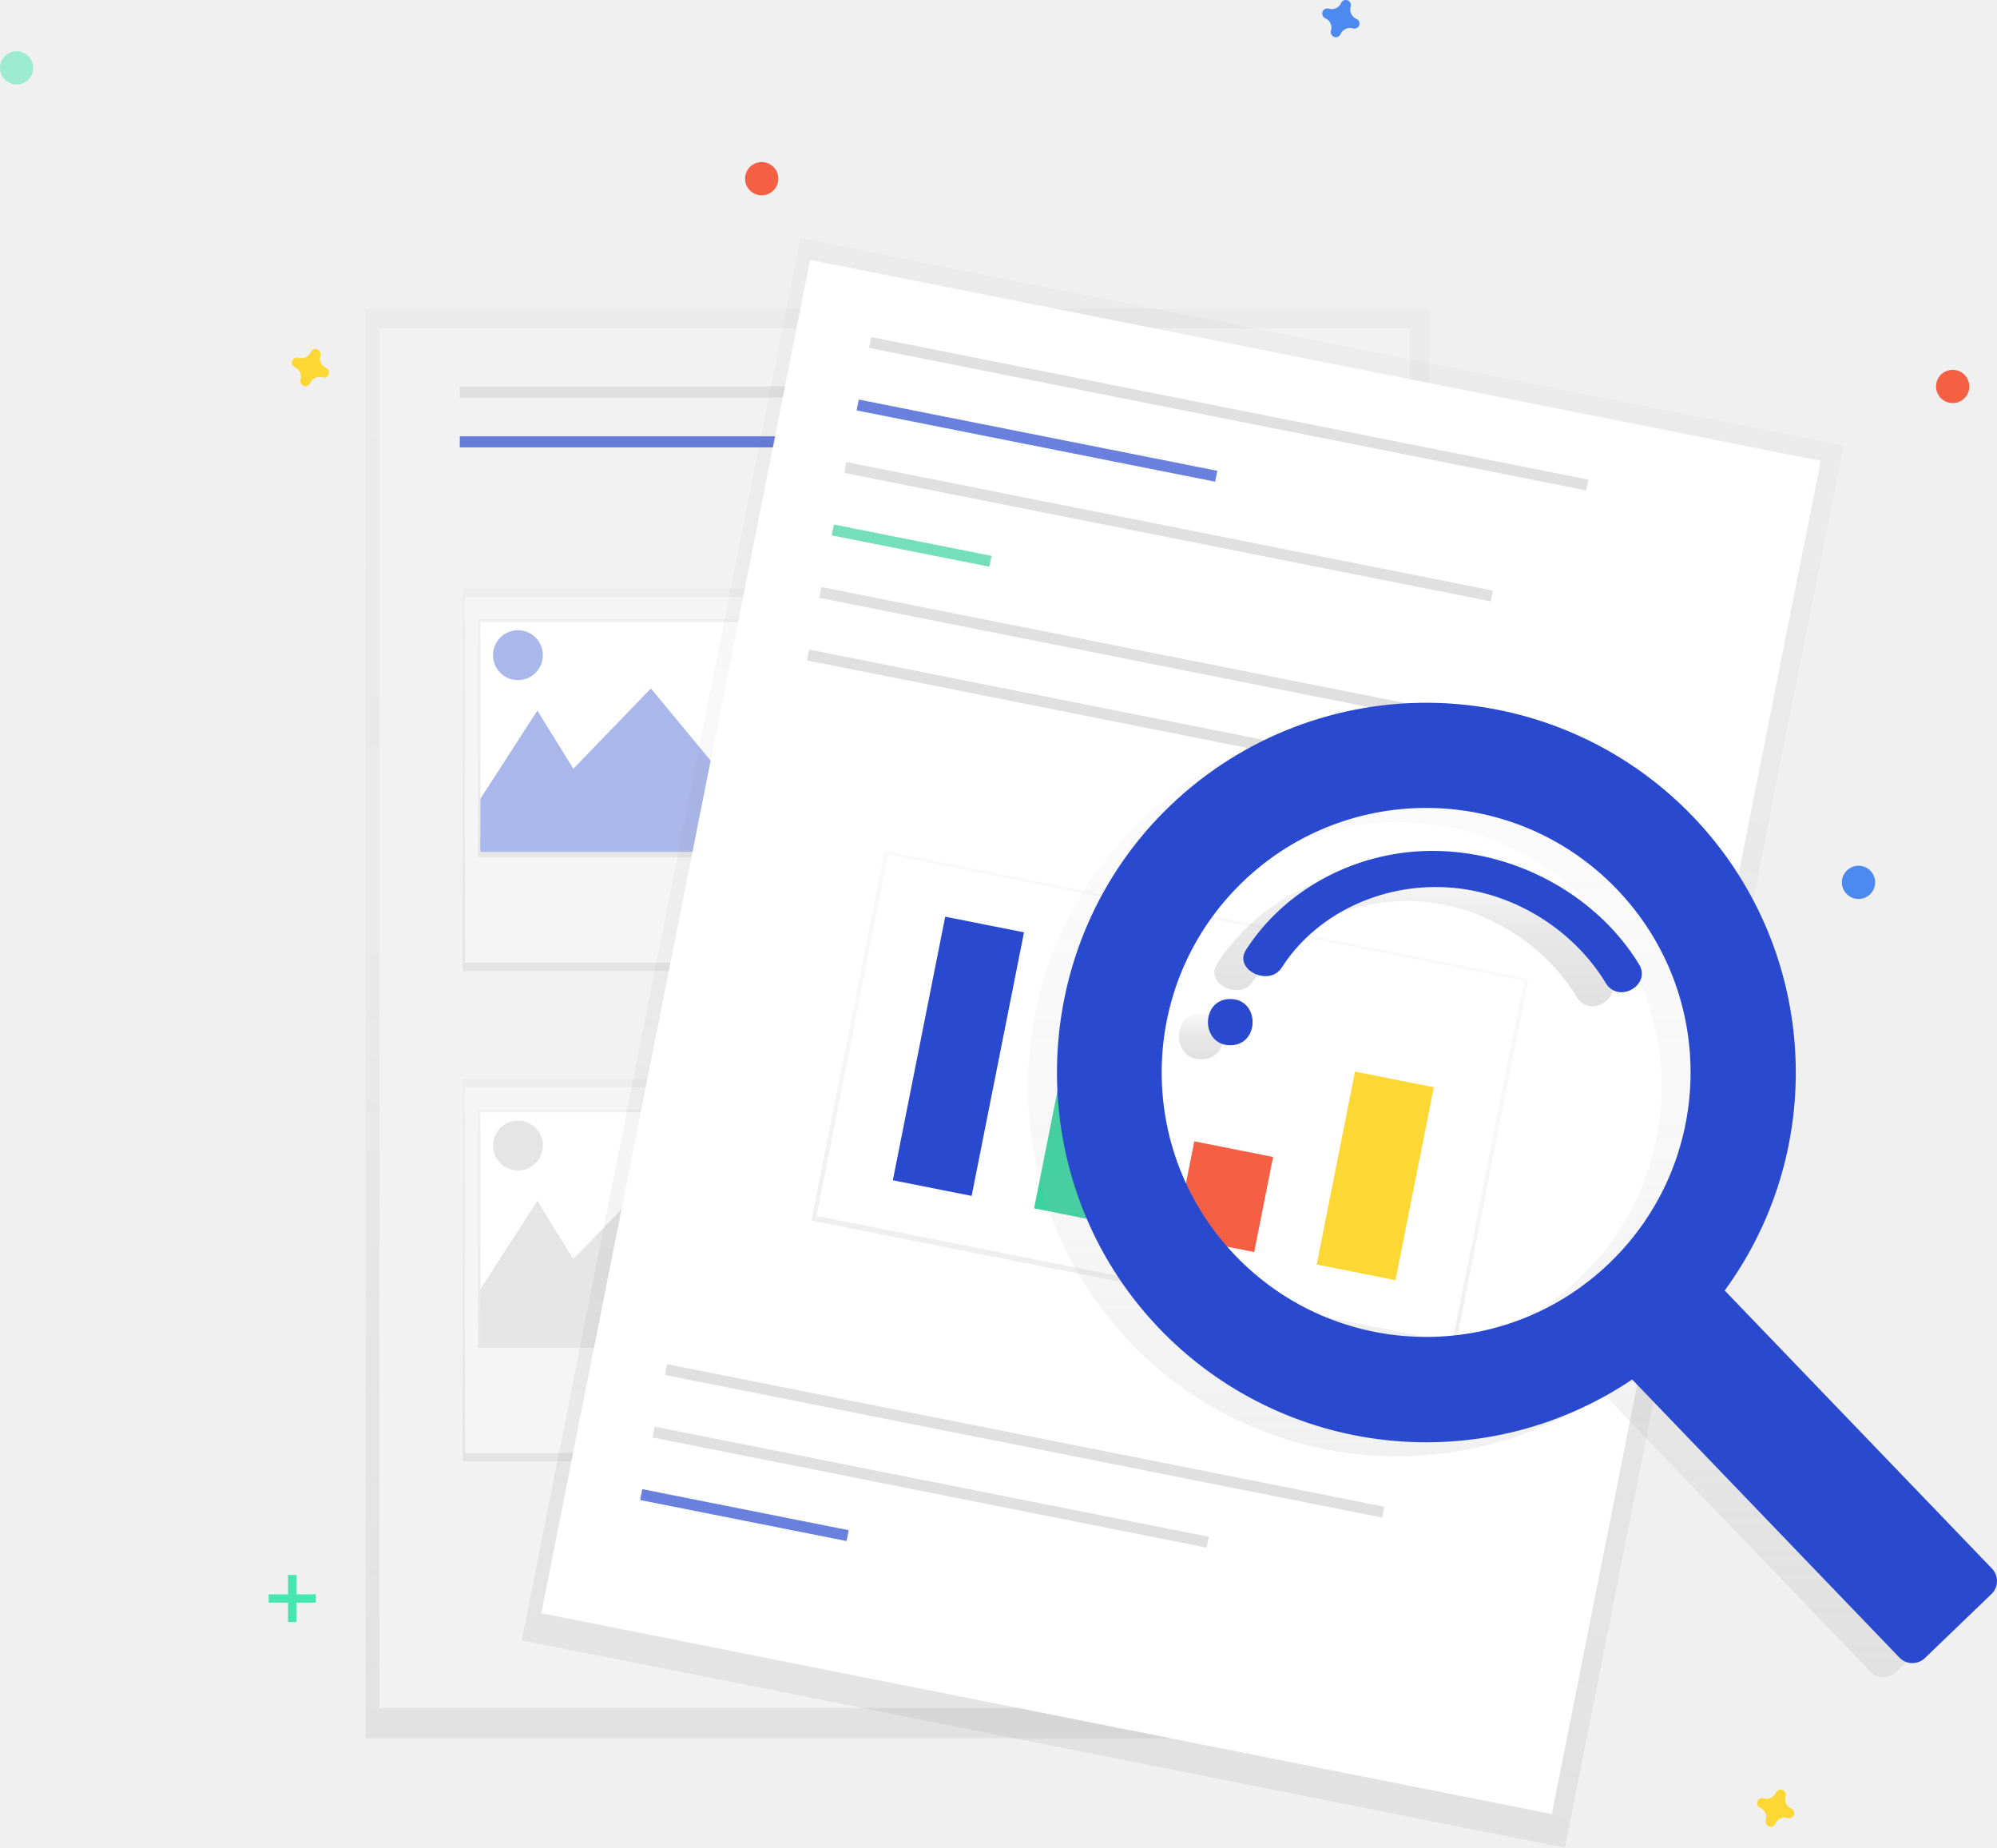
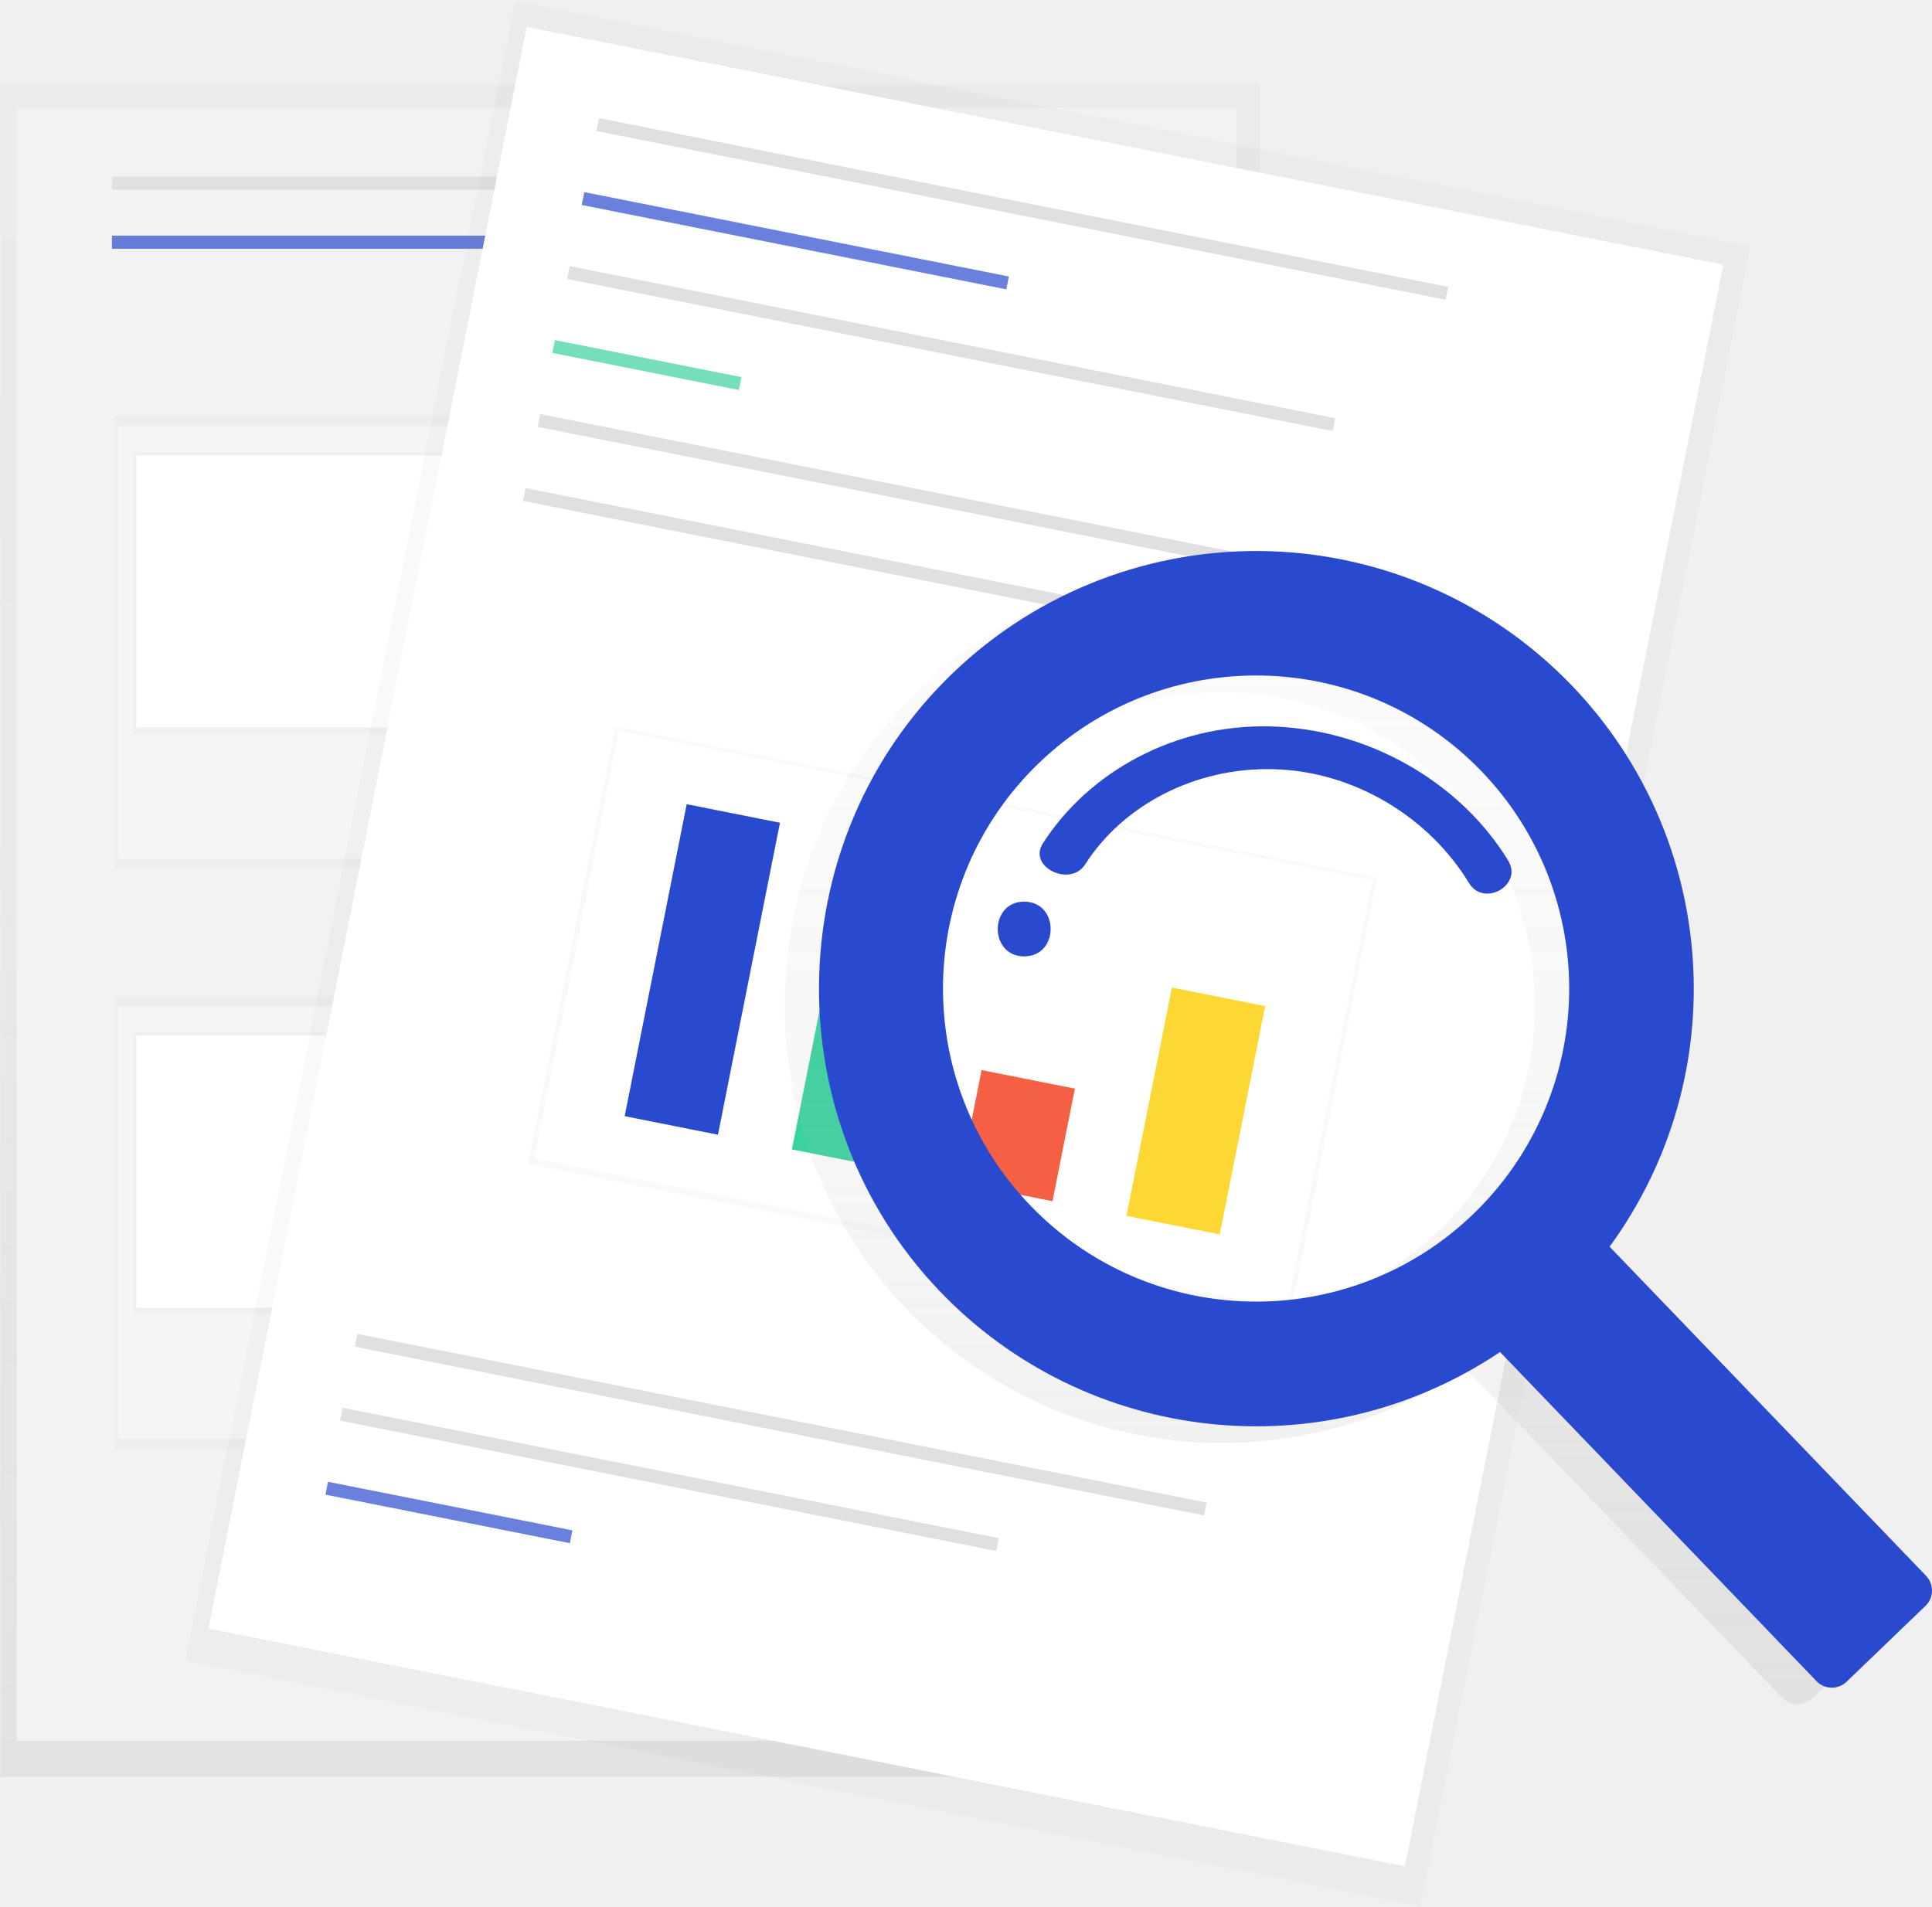
- <svg xmlns="http://www.w3.org/2000/svg" xmlns:xlink="http://www.w3.org/1999/xlink" id="9a5c15f4-7944-40bc-b8da-d63b7d478a28" data-name="Layer 1" width="842" height="778.92" viewBox="0 0 842 778.92">
+ <svg xmlns="http://www.w3.org/2000/svg" xmlns:xlink="http://www.w3.org/1999/xlink" width="688" height="679" viewBox="0 0 688 679" version="1.1">
  <defs>
-     <linearGradient id="a91ba363-77be-43f7-9cf6-91c4a3880d9c" x1="378.37" y1="732.81" x2="378.37" y2="130.21" gradientUnits="userSpaceOnUse">
-       <stop offset="0" stop-color="gray" stop-opacity="0.25" />
-       <stop offset="0.54" stop-color="gray" stop-opacity="0.12" />
-       <stop offset="1" stop-color="gray" stop-opacity="0.1" />
+     <linearGradient x1="50%" y1="100%" x2="50%" y2="0%" id="linearGradient-1">
+       <stop stop-color="gray" stop-opacity=".25" offset="0%" />
+       <stop stop-color="gray" stop-opacity=".12" offset="54%" />
+       <stop stop-color="gray" stop-opacity=".1" offset="100%" />
    </linearGradient>
-     <linearGradient id="d1e6aa0e-d79d-4f6f-afbb-c37e9ed80ff9" x1="274.44" y1="409.32" x2="274.44" y2="248.16" xlink:href="#a91ba363-77be-43f7-9cf6-91c4a3880d9c" />
-     <linearGradient id="a279b039-1afd-4281-8292-ccd5c8c9b734" x1="274.44" y1="361.44" x2="274.44" y2="261.01" xlink:href="#a91ba363-77be-43f7-9cf6-91c4a3880d9c" />
-     <clipPath id="42e7b1d1-2be2-47b0-aacb-a853df270819" transform="translate(-179 -60.54)">
-       <rect id="cf34cfb5-9399-4bae-9cea-d47bbef6cb3a" data-name="&lt;Rectangle&gt;" x="381.54" y="322.72" width="143.79" height="96.93" fill="#fff" />
-     </clipPath>
-     <linearGradient id="972637f2-71db-4198-9c75-a0854a7fe249" x1="274.44" y1="616.03" x2="274.44" y2="454.87" xlink:href="#a91ba363-77be-43f7-9cf6-91c4a3880d9c" />
-     <linearGradient id="6c85befd-f960-412c-83e0-663d4b13bf85" x1="274.44" y1="568.15" x2="274.44" y2="467.72" xlink:href="#a91ba363-77be-43f7-9cf6-91c4a3880d9c" />
-     <clipPath id="f66b8fac-771d-49bf-85c7-4ce29a79f723" transform="translate(-179 -60.54)">
-       <rect id="7439734d-5f7c-428f-88ce-e68b86a45c07" data-name="&lt;Rectangle&gt;" x="381.54" y="529.42" width="143.79" height="96.93" fill="#fff" />
-     </clipPath>
-     <linearGradient id="598f8edf-c762-4b18-b52d-250fc678075a" x1="688.76" y1="765.86" x2="688.76" y2="163.26" gradientTransform="translate(1142.22 -188.53) rotate(90)" xlink:href="#a91ba363-77be-43f7-9cf6-91c4a3880d9c" />
-     <linearGradient id="013b841e-9a42-49b8-8a36-6db9ed002b72" x1="688.18" y1="568.49" x2="688.18" y2="409.67" gradientTransform="translate(1161.39 -164.01) rotate(90)" xlink:href="#a91ba363-77be-43f7-9cf6-91c4a3880d9c" />
-     <linearGradient id="f8cab3c1-d868-48bc-b87d-cd2075ddc26a" x1="810.6" y1="767.54" x2="810.6" y2="362.71" gradientUnits="userSpaceOnUse">
-       <stop offset="0" stop-color="#b3b3b3" stop-opacity="0.25" />
-       <stop offset="0.54" stop-color="#b3b3b3" stop-opacity="0.1" />
-       <stop offset="1" stop-color="#b3b3b3" stop-opacity="0.05" />
+     <linearGradient x1="27444%" y1="40932%" x2="27444%" y2="24816%" id="linearGradient-2">
+       <stop stop-color="gray" stop-opacity=".25" offset="0%" />
+       <stop stop-color="gray" stop-opacity=".12" offset="54%" />
+       <stop stop-color="gray" stop-opacity=".1" offset="100%" />
    </linearGradient>
-     <linearGradient id="043d467e-585e-47c7-bb2c-06dd6f5be04b" x1="685.49" y1="507.08" x2="685.49" y2="487.6" gradientUnits="userSpaceOnUse">
-       <stop offset="0" stop-opacity="0.12" />
-       <stop offset="0.55" stop-opacity="0.09" />
-       <stop offset="1" stop-opacity="0.02" />
+     <linearGradient x1="27444%" y1="36144%" x2="27444%" y2="26101%" id="linearGradient-3">
+       <stop stop-color="gray" stop-opacity=".25" offset="0%" />
+       <stop stop-color="gray" stop-opacity=".12" offset="54%" />
+       <stop stop-color="gray" stop-opacity=".1" offset="100%" />
    </linearGradient>
-     <linearGradient id="be08032f-102d-431e-9b5f-1e4ebfc8159b" x1="774.99" y1="484.73" x2="774.99" y2="425.15" xlink:href="#043d467e-585e-47c7-bb2c-06dd6f5be04b" />
+     <rect id="path-4" x=".54" y=".72" width="143.79" height="96.93" />
+     <linearGradient x1="27444%" y1="61603%" x2="27444%" y2="45487%" id="linearGradient-6">
+       <stop stop-color="gray" stop-opacity=".25" offset="0%" />
+       <stop stop-color="gray" stop-opacity=".12" offset="54%" />
+       <stop stop-color="gray" stop-opacity=".1" offset="100%" />
+     </linearGradient>
+     <linearGradient x1="27444%" y1="56815%" x2="27444%" y2="46772%" id="linearGradient-7">
+       <stop stop-color="gray" stop-opacity=".25" offset="0%" />
+       <stop stop-color="gray" stop-opacity=".12" offset="54%" />
+       <stop stop-color="gray" stop-opacity=".1" offset="100%" />
+     </linearGradient>
+     <rect id="path-8" x=".54" y=".42" width="143.79" height="96.93" />
+     <linearGradient x1="68876%" y1="76586%" x2="68876%" y2="16326%" id="linearGradient-10">
+       <stop stop-color="gray" stop-opacity=".25" offset="0%" />
+       <stop stop-color="gray" stop-opacity=".12" offset="54%" />
+       <stop stop-color="gray" stop-opacity=".1" offset="100%" />
+     </linearGradient>
+     <linearGradient x1="68818%" y1="56849%" x2="68818%" y2="40967%" id="linearGradient-11">
+       <stop stop-color="gray" stop-opacity=".25" offset="0%" />
+       <stop stop-color="gray" stop-opacity=".12" offset="54%" />
+       <stop stop-color="gray" stop-opacity=".1" offset="100%" />
+     </linearGradient>
+     <linearGradient x1="50%" y1="100%" x2="50%" y2=".001%" id="linearGradient-12">
+       <stop stop-color="#B3B3B3" stop-opacity=".25" offset="0%" />
+       <stop stop-color="#B3B3B3" stop-opacity=".1" offset="54%" />
+       <stop stop-color="#B3B3B3" stop-opacity=".05" offset="100%" />
+     </linearGradient>
+     <linearGradient x1="49.98%" y1="99.949%" x2="49.98%" y2="0%" id="linearGradient-13">
+       <stop stop-color="#FFF" stop-opacity=".12" offset="0%" />
+       <stop stop-color="#FFF" stop-opacity=".09" offset="55%" />
+       <stop stop-color="#FFF" stop-opacity=".02" offset="100%" />
+     </linearGradient>
+     <linearGradient x1="77499%" y1="48473%" x2="77499%" y2="42515%" id="linearGradient-14">
+       <stop stop-color="#FFF" stop-opacity=".12" offset="0%" />
+       <stop stop-color="#FFF" stop-opacity=".09" offset="55%" />
+       <stop stop-color="#FFF" stop-opacity=".02" offset="100%" />
+     </linearGradient>
  </defs>
-   <g opacity="0.5">
-     <rect x="154.15" y="130.21" width="448.44" height="602.6" fill="url(#a91ba363-77be-43f7-9cf6-91c4a3880d9c)" />
+   <g id="Page-1" stroke="none" stroke-width="1" fill="none" fill-rule="evenodd">
+     <g id="search">
+       <g id="Group" opacity=".5" transform="translate(0, 30)" fill-rule="nonzero" fill="url(#linearGradient-1)">
+         <rect id="Rectangle-path" x=".15" y=".21" width="448.44" height="602.6" />
+       </g>
+       <rect id="Rectangle-path" fill="#F2F2F2" fill-rule="nonzero" x="5.99" y="38.39" width="434.43" height="581.58" />
+       <rect id="Rectangle-path" fill="#E0E0E0" fill-rule="nonzero" x="39.86" y="62.91" width="149.48" height="4.67" />
+       <rect id="Rectangle-path" fill="#294ACE" fill-rule="nonzero" opacity=".7" x="39.86" y="83.93" width="149.48" height="4.67" />
+       <rect id="Rectangle-path" fill="#E0E0E0" fill-rule="nonzero" x="211.53" y="62.91" width="149.48" height="4.67" />
+       <rect id="Rectangle-path" fill="#E0E0E0" fill-rule="nonzero" x="234.88" y="196.05" width="149.48" height="4.67" />
+       <rect id="Rectangle-path" fill="#E0E0E0" fill-rule="nonzero" x="238.39" y="208.89" width="149.48" height="4.67" />
+       <rect id="Rectangle-path" fill="#E0E0E0" fill-rule="nonzero" x="245.4" y="221.74" width="149.48" height="4.67" />
+       <rect id="Rectangle-path" fill="#E0E0E0" fill-rule="nonzero" x="234.88" y="402.75" width="149.48" height="4.67" />
+       <rect id="Rectangle-path" fill="#E0E0E0" fill-rule="nonzero" x="238.39" y="415.6" width="149.48" height="4.67" />
+       <rect id="Rectangle-path" fill="#E0E0E0" fill-rule="nonzero" x="245.4" y="428.44" width="149.48" height="4.67" />
+       <g id="Group" opacity=".5" transform="translate(41, 148)" fill-rule="nonzero" fill="url(#linearGradient-2)">
+         <rect id="Rectangle-path" x=".03" y=".16" width="158.82" height="161.16" />
+       </g>
+       <rect id="Rectangle-path" fill="#F5F5F5" fill-rule="nonzero" x="42.03" y="151.67" width="156.32" height="154.15" />
+       <g id="Group" opacity=".5" transform="translate(47, 161)" fill-rule="nonzero" fill="url(#linearGradient-3)">
+         <rect id="Rectangle-path" x=".54" y=".01" width="145.8" height="100.43" />
+       </g>
+       <rect id="e1f34465-d008-41db-868b-e00503fb87b3" fill="#FFF" fill-rule="nonzero" x="48.54" y="162.18" width="143.79" height="96.93" />
+       <g id="Clipped" transform="translate(227, 222)">
+         <mask id="mask-5" fill="#fff">
+           <use xlink:href="#path-4" />
+         </mask>
+         <g id="Group" mask="url(#mask-5)" fill-rule="nonzero" fill="#294ACE" opacity=".4">
+           <g transform="translate(-196, -57)">
+             <polygon id="Shape" points="5.35 90.61 41.56 34.55 56.74 59.07 89.44 25.21 117.47 59.07 141.99 8.86 205.05 109.29 0.68 102.28" />
+             <circle id="Oval" cx="33.38" cy="11.19" r="10.51" />
+           </g>
+         </g>
+       </g>
+       <g id="Group" opacity=".5" transform="translate(41, 354)" fill-rule="nonzero" fill="url(#linearGradient-6)">
+         <rect id="Rectangle-path" x=".03" y=".87" width="158.82" height="161.16" />
+       </g>
+       <rect id="Rectangle-path" fill="#F5F5F5" fill-rule="nonzero" x="42.03" y="358.37" width="156.32" height="154.15" />
+       <g id="Group" opacity=".5" transform="translate(47, 367)" fill-rule="nonzero" fill="url(#linearGradient-7)">
+         <rect id="Rectangle-path" x=".54" y=".72" width="145.8" height="100.43" />
+       </g>
+       <rect id="c95ac4f6-be4d-44a3-92c2-5c8066e2b531" fill="#FFF" fill-rule="nonzero" x="48.54" y="368.88" width="143.79" height="96.93" />
+       <g id="Clipped" transform="translate(227, 429)">
+         <mask id="mask-9" fill="#fff">
+           <use xlink:href="#path-8" />
+         </mask>
+         <g id="Group" mask="url(#mask-9)" fill-rule="nonzero" fill="#BDBDBD" opacity=".4">
+           <g transform="translate(-196, -57)">
+             <polygon id="Shape" points="5.35 90.31 41.56 34.25 56.74 58.78 89.44 24.91 117.47 58.78 141.99 8.56 205.05 108.99 0.68 101.99" />
+             <circle id="Oval" cx="33.38" cy="10.9" r="10.51" />
+           </g>
+         </g>
+       </g>
+       <g id="Group" opacity=".5" transform="translate(65, 0)" fill-rule="nonzero" fill="url(#linearGradient-10)">
+         <rect id="Rectangle-path" transform="translate(279.6341, 339.6624) rotate(-78.76) translate(-279.6341, -339.6624)" x="-21.666" y="115.442" width="602.6" height="448.44" />
+       </g>
+       <rect id="Rectangle-path" fill="#FFF" fill-rule="nonzero" transform="translate(343.9431, 337.147) rotate(-78.76) translate(-343.9431, -337.147)" x="53.153" y="119.932" width="581.58" height="434.43" />
+       <rect id="Rectangle-path" fill="#E0E0E0" fill-rule="nonzero" transform="translate(364.0621, 74.41524) rotate(11.24) translate(-364.0621, -74.41524)" x="209.907" y="72.08" width="308.31" height="4.67" />
+       <rect id="Rectangle-path" fill="#E0E0E0" fill-rule="nonzero" transform="translate(278.0187, 507.3958) rotate(11.24) translate(-278.0187, -507.3958)" x="123.864" y="505.061" width="308.31" height="4.67" />
+       <rect id="Rectangle-path" fill="#E0E0E0" fill-rule="nonzero" transform="translate(238.4105, 526.9018) rotate(11.24) translate(-238.4105, -526.9018)" x="119.29" y="524.567" width="238.24" height="4.67" />
+       <rect id="Rectangle-path" fill="#294ACE" fill-rule="nonzero" opacity=".7" transform="translate(159.8659, 538.686) rotate(11.24) translate(-159.8659, -538.686)" x="115.491" y="536.351" width="88.75" height="4.67" />
+       <rect id="Rectangle-path" fill="#294ACE" fill-rule="nonzero" opacity=".7" transform="translate(283.2162, 85.74085) rotate(11.24) translate(-283.2162, -85.74085)" x="206.141" y="83.406" width="154.15" height="4.67" />
+       <rect id="Rectangle-path" fill="#E0E0E0" fill-rule="nonzero" transform="translate(338.7003, 124.1473) rotate(11.24) translate(-338.7003, -124.1473)" x="199.73" y="121.812" width="277.94" height="4.67" />
+       <rect id="Rectangle-path" fill="#3AD29F" fill-rule="nonzero" opacity=".7" transform="translate(230.3708, 130.0102) rotate(11.24) translate(-230.3708, -130.0102)" x="196.506" y="127.675" width="67.73" height="4.67" />
+       <rect id="Rectangle-path" fill="#E0E0E0" fill-rule="nonzero" transform="translate(343.1232, 179.8024) rotate(11.24) translate(-343.1232, -179.8024)" x="188.968" y="177.467" width="308.31" height="4.67" />
+       <g id="Group" opacity=".5" transform="translate(188, 258)" fill-rule="nonzero" fill="url(#linearGradient-11)">
+         <rect id="Rectangle-path" transform="translate(151.2753, 105.605) rotate(-78.76) translate(-151.2753, -105.605)" x="71.865" y="-32.78" width="158.82" height="276.77" />
+       </g>
+       <rect id="Rectangle-path" fill="#FFF" fill-rule="nonzero" transform="translate(339.438, 363.0335) rotate(11.24) translate(-339.438, -363.0335)" x="202.803" y="285.374" width="273.27" height="155.32" />
+       <rect id="Rectangle-path" fill="#E0E0E0" fill-rule="nonzero" transform="translate(337.8876, 206.1556) rotate(11.24) translate(-337.8876, -206.1556)" x="183.733" y="203.821" width="308.31" height="4.67" />
+       <rect id="Rectangle-path" fill="#294ACE" fill-rule="nonzero" transform="translate(250.1033, 345.2801) rotate(11.24) translate(-250.1033, -345.2801)" x="233.168" y="288.64" width="33.87" height="113.28" />
+       <rect id="Rectangle-path" fill="#3AD29F" fill-rule="nonzero" transform="translate(306.021, 375.4464) rotate(11.24) translate(-306.021, -375.4464)" x="289.086" y="337.491" width="33.87" height="75.91" />
+       <rect id="Rectangle-path" fill="#F55F44" fill-rule="nonzero" transform="translate(362.1775, 404.4645) rotate(11.24) translate(-362.1775, -404.4645)" x="345.242" y="384.029" width="33.87" height="40.87" />
+       <rect id="Rectangle-path" fill="#FDD835" fill-rule="nonzero" transform="translate(425.8368, 395.6864) rotate(11.24) translate(-425.8368, -395.6864)" x="408.902" y="354.226" width="33.87" height="82.92" />
+       <path d="M547.45,250.01 C518.341,219.734 478.247,202.485 436.249,202.169 C394.251,201.853 353.902,218.496 324.34,248.33 C265.34,307.81 264.34,404.66 322.05,465.4 C374.397,520.499 458.848,529.818 521.95,487.46 L634.64,604.67 C637.545,607.69 642.349,607.784 645.37,604.88 L673.45,577.88 C676.47,574.975 676.564,570.171 673.66,567.15 L561,449.95 C605.589,388.842 599.876,304.543 547.45,250.01 Z M512.35,438.46 C467.958,481.137 397.375,479.747 354.698,435.356 C312.02,390.966 313.408,320.383 357.797,277.704 C402.187,235.025 472.77,236.411 515.45,280.8 C535.947,302.118 547.135,330.705 546.554,360.272 C545.973,389.839 533.669,417.965 512.35,438.46 L512.35,438.46 Z" id="Shape" fill="url(#linearGradient-12)" fill-rule="nonzero" />
+       <path d="M352.49,327.06 C339.95,327.06 339.93,346.55 352.49,346.55 C365.05,346.55 365.05,327.06 352.49,327.06 Z" id="Shape" fill="url(#linearGradient-13)" fill-rule="nonzero" />
+       <path d="M439.9,264.63 C406.15,263.87 375.44,280.8 359.11,306.36 C353.78,314.7 368.91,322.07 374.21,313.77 C387.73,292.61 413.42,279.17 441.21,279.87 C470.33,280.6 496.83,297.26 510.86,320.38 C516.18,329.15 530.13,321.18 524.86,312.46 C507.8,284.46 474.76,265.46 439.9,264.63 Z" id="Shape" fill="url(#linearGradient-14)" fill-rule="nonzero" />
+       <path d="M559.68,244.09 C530.571,213.814 490.477,196.565 448.479,196.249 C406.481,195.933 366.132,212.576 336.57,242.41 C277.57,301.89 276.57,398.74 334.28,459.48 C386.63,514.575 471.08,523.891 534.18,481.53 L646.86,598.75 C649.765,601.77 654.569,601.864 657.59,598.96 L685.67,571.96 C688.69,569.055 688.784,564.251 685.88,561.23 L573.19,444.02 C617.784,382.924 612.088,298.631 559.68,244.09 L559.68,244.09 Z M524.58,432.46 C480.188,475.137 409.605,473.747 366.928,429.356 C324.25,384.966 325.638,314.383 370.027,271.704 C414.417,229.025 485,230.411 527.68,274.8 C548.177,296.118 559.365,324.705 558.784,354.272 C558.203,383.839 545.899,411.965 524.58,432.46 Z" id="Shape" fill="#294ACE" fill-rule="nonzero" />
+       <path d="M364.72,321.13 C352.18,321.13 352.16,340.62 364.72,340.62 C377.28,340.62 377.28,321.13 364.72,321.13 Z" id="Shape" fill="#294ACE" fill-rule="nonzero" />
+       <path d="M452.13,258.71 C418.38,257.95 387.67,274.88 371.34,300.44 C366.01,308.78 381.14,316.15 386.44,307.85 C399.96,286.69 425.65,273.25 453.44,273.95 C482.56,274.68 509.06,291.34 523.09,314.46 C528.41,323.23 542.36,315.26 537.09,306.54 C520,278.46 487,259.46 452.13,258.71 Z" id="Shape" fill="#294ACE" fill-rule="nonzero" />
+     </g>
  </g>
-   <rect x="159.99" y="138.39" width="434.43" height="581.58" fill="#f2f2f2" />
-   <rect x="193.86" y="162.91" width="149.48" height="4.67" fill="#e0e0e0" />
-   <rect x="193.86" y="183.93" width="149.48" height="4.67" fill="#294ace" opacity="0.7" />
-   <rect x="365.53" y="162.91" width="149.48" height="4.67" fill="#e0e0e0" />
-   <rect x="388.88" y="296.05" width="149.48" height="4.67" fill="#e0e0e0" />
-   <rect x="392.39" y="308.89" width="149.48" height="4.67" fill="#e0e0e0" />
-   <rect x="399.4" y="321.74" width="149.48" height="4.67" fill="#e0e0e0" />
-   <rect x="388.88" y="502.75" width="149.48" height="4.67" fill="#e0e0e0" />
-   <rect x="392.39" y="515.6" width="149.48" height="4.67" fill="#e0e0e0" />
-   <rect x="399.4" y="528.44" width="149.48" height="4.67" fill="#e0e0e0" />
-   <g opacity="0.5">
-     <rect x="195.03" y="248.16" width="158.82" height="161.16" fill="url(#d1e6aa0e-d79d-4f6f-afbb-c37e9ed80ff9)" />
-   </g>
-   <rect x="196.03" y="251.67" width="156.32" height="154.15" fill="#f5f5f5" />
-   <g opacity="0.5">
-     <rect x="201.54" y="261.01" width="145.8" height="100.43" fill="url(#a279b039-1afd-4281-8292-ccd5c8c9b734)" />
-   </g>
-   <rect id="e1f34465-d008-41db-868b-e00503fb87b3" data-name="&lt;Rectangle&gt;" x="202.54" y="262.18" width="143.79" height="96.93" fill="#fff" />
-   <g clip-path="url(#42e7b1d1-2be2-47b0-aacb-a853df270819)">
-     <polygon points="190.35 355.61 226.56 299.55 241.74 324.07 274.44 290.21 302.47 324.07 326.99 273.86 390.05 374.29 185.68 367.28 190.35 355.61" fill="#294ace" opacity="0.4" />
-     <circle cx="218.38" cy="276.19" r="10.51" fill="#294ace" opacity="0.4" />
-   </g>
-   <g opacity="0.5">
-     <rect x="195.03" y="454.87" width="158.82" height="161.16" fill="url(#972637f2-71db-4198-9c75-a0854a7fe249)" />
-   </g>
-   <rect x="196.03" y="458.37" width="156.32" height="154.15" fill="#f5f5f5" />
-   <g opacity="0.5">
-     <rect x="201.54" y="467.72" width="145.8" height="100.43" fill="url(#6c85befd-f960-412c-83e0-663d4b13bf85)" />
-   </g>
-   <rect id="c95ac4f6-be4d-44a3-92c2-5c8066e2b531" data-name="&lt;Rectangle&gt;" x="202.54" y="468.88" width="143.79" height="96.93" fill="#fff" />
-   <g clip-path="url(#f66b8fac-771d-49bf-85c7-4ce29a79f723)">
-     <polygon points="190.35 562.31 226.56 506.25 241.74 530.78 274.44 496.91 302.47 530.78 326.99 480.56 390.05 580.99 185.68 573.99 190.35 562.31" fill="#bdbdbd" opacity="0.4" />
-     <circle cx="218.38" cy="482.9" r="10.51" fill="#bdbdbd" opacity="0.4" />
-   </g>
-   <g opacity="0.5">
-     <rect x="376.36" y="276.01" width="602.6" height="448.44" transform="translate(-124.09 1006.82) rotate(-78.76)" fill="url(#598f8edf-c762-4b18-b52d-250fc678075a)" />
-   </g>
-   <rect x="386.18" y="280.49" width="581.58" height="434.43" transform="translate(-122.17 1004.12) rotate(-78.76)" fill="#fff" />
-   <rect x="542.89" y="232.65" width="308.31" height="4.67" transform="translate(-119.81 -191.93) rotate(11.24)" fill="#e0e0e0" />
-   <rect x="456.83" y="665.62" width="308.31" height="4.67" transform="translate(-37.05 -166.84) rotate(11.24)" fill="#e0e0e0" />
-   <rect x="452.26" y="685.13" width="238.24" height="4.67" transform="translate(-34.01 -158.75) rotate(11.24)" fill="#e0e0e0" />
-   <rect x="448.46" y="696.91" width="88.75" height="4.67" transform="translate(-33.22 -143.21) rotate(11.24)" fill="#294ace" opacity="0.7" />
-   <rect x="539.13" y="243.97" width="154.15" height="4.67" transform="translate(-119.16 -175.95) rotate(11.24)" fill="#294ace" opacity="0.7" />
-   <rect x="532.71" y="282.38" width="277.94" height="4.67" transform="translate(-110.6 -186.03) rotate(11.24)" fill="#e0e0e0" />
-   <rect x="529.49" y="288.24" width="67.73" height="4.67" transform="translate(-111.54 -164.8) rotate(11.24)" fill="#3ad29f" opacity="0.7" />
-   <rect x="521.95" y="338.03" width="308.31" height="4.67" transform="translate(-99.67 -185.82) rotate(11.24)" fill="#e0e0e0" />
-   <g opacity="0.5">
-     <rect x="592.89" y="385.78" width="158.82" height="276.77" transform="translate(-151.88 1020.84) rotate(-78.76)" fill="url(#013b841e-9a42-49b8-8a36-6db9ed002b72)" />
-   </g>
-   <rect x="535.78" y="445.94" width="273.27" height="155.32" transform="translate(-64.02 -181.59) rotate(11.24)" fill="#fff" />
-   <rect x="516.71" y="364.38" width="308.31" height="4.67" transform="translate(-94.63 -184.29) rotate(11.24)" fill="#e0e0e0" />
-   <rect x="566.14" y="449.2" width="33.87" height="113.28" transform="translate(-69.19 -164.51) rotate(11.24)" fill="#294ace" />
-   <rect x="622.06" y="498.05" width="33.87" height="75.91" transform="translate(-62.24 -174.83) rotate(11.24)" fill="#3ad29f" />
-   <rect x="678.21" y="544.59" width="33.87" height="40.87" transform="translate(-55.5 -185.22) rotate(11.24)" fill="#f55f44" />
-   <rect x="741.87" y="514.79" width="33.87" height="82.92" transform="translate(-55.99 -197.8) rotate(11.24)" fill="#fdd835" />
-   <path d="M880.45,410.55a155.89,155.89,0,0,0-223.11-1.68c-59,59.48-60,156.33-2.29,217.07A155.89,155.89,0,0,0,854.95,648L967.64,765.21a7.59,7.59,0,0,0,10.73.21l28.08-27a7.59,7.59,0,0,0,.21-10.73L894,610.49A155.9,155.9,0,0,0,880.45,410.55ZM845.35,599a111.5,111.5,0,1,1,3.1-157.66A111.5,111.5,0,0,1,845.35,599Z" transform="translate(-179 -60.54)" fill="url(#f8cab3c1-d868-48bc-b87d-cd2075ddc26a)" />
-   <path d="M685.49,487.6c-12.54,0-12.56,19.49,0,19.49S698.05,487.6,685.49,487.6Z" transform="translate(-179 -60.54)" fill="url(#043d467e-585e-47c7-bb2c-06dd6f5be04b)" />
-   <path d="M772.9,425.17c-33.75-.76-64.46,16.17-80.79,41.73-5.33,8.34,9.8,15.71,15.1,7.41,13.52-21.16,39.21-34.6,67-33.9,29.12.73,55.62,17.39,69.65,40.51,5.32,8.77,19.27.8,14-7.92C840.8,445,807.76,426,772.9,425.17Z" transform="translate(-179 -60.54)" fill="url(#be08032f-102d-431e-9b5f-1e4ebfc8159b)" />
-   <path d="M892.68,404.63a155.89,155.89,0,0,0-223.11-1.68c-59,59.48-60,156.33-2.29,217.07a155.89,155.89,0,0,0,199.9,22.05L979.86,759.29a7.59,7.59,0,0,0,10.73.21l28.08-27a7.59,7.59,0,0,0,.21-10.73L906.19,604.56A155.9,155.9,0,0,0,892.68,404.63ZM857.58,593a111.5,111.5,0,1,1,3.1-157.66A111.5,111.5,0,0,1,857.58,593Z" transform="translate(-179 -60.54)" fill="#294ace" />
-   <path d="M697.72,481.67c-12.54,0-12.56,19.49,0,19.49S710.28,481.67,697.72,481.67Z" transform="translate(-179 -60.54)" fill="#294ace" />
-   <path d="M785.13,419.25c-33.75-.76-64.46,16.17-80.79,41.73-5.33,8.34,9.8,15.71,15.1,7.41,13.52-21.16,39.21-34.6,67-33.9,29.12.73,55.62,17.39,69.65,40.51,5.32,8.77,19.27.8,14-7.92C853,439,820,420,785.13,419.25Z" transform="translate(-179 -60.54)" fill="#294ace" />
-   <rect x="121.45" y="663.91" width="3.5" height="19.85" fill="#47e6b1" />
-   <rect x="300.45" y="724.45" width="3.5" height="19.85" transform="translate(857.58 371.63) rotate(90)" fill="#47e6b1" />
-   <path d="M750.87,68.49a4.29,4.29,0,0,1-2.39-5.19,2.06,2.06,0,0,0,.09-.48h0a2.15,2.15,0,0,0-3.87-1.43h0a2.06,2.06,0,0,0-.24.42,4.29,4.29,0,0,1-5.19,2.39,2.06,2.06,0,0,0-.48-.09h0A2.15,2.15,0,0,0,737.38,68h0a2.06,2.06,0,0,0,.42.24,4.29,4.29,0,0,1,2.39,5.19,2.06,2.06,0,0,0-.09.48h0A2.15,2.15,0,0,0,744,75.32h0a2.06,2.06,0,0,0,.24-.42,4.29,4.29,0,0,1,5.19-2.39,2.06,2.06,0,0,0,.48.09h0a2.15,2.15,0,0,0,1.43-3.87h0A2.06,2.06,0,0,0,750.87,68.49Z" transform="translate(-179 -60.54)" fill="#4d8af0" />
-   <path d="M316.44,215.64a4.29,4.29,0,0,1-2.39-5.19,2.06,2.06,0,0,0,.09-.48h0a2.15,2.15,0,0,0-3.87-1.43h0a2.06,2.06,0,0,0-.24.42,4.29,4.29,0,0,1-5.19,2.39,2.06,2.06,0,0,0-.48-.09h0a2.15,2.15,0,0,0-1.43,3.87h0a2.06,2.06,0,0,0,.42.24,4.29,4.29,0,0,1,2.39,5.19,2.06,2.06,0,0,0-.09.48h0a2.15,2.15,0,0,0,3.87,1.43h0a2.06,2.06,0,0,0,.24-.42,4.29,4.29,0,0,1,5.19-2.39,2.06,2.06,0,0,0,.48.09h0a2.15,2.15,0,0,0,1.43-3.87h0A2.06,2.06,0,0,0,316.44,215.64Z" transform="translate(-179 -60.54)" fill="#fdd835" />
-   <path d="M934.22,822.9a4.29,4.29,0,0,1-2.39-5.19,2.06,2.06,0,0,0,.09-.48h0a2.15,2.15,0,0,0-3.87-1.43h0a2.06,2.06,0,0,0-.24.42,4.29,4.29,0,0,1-5.19,2.39,2.06,2.06,0,0,0-.48-.09h0a2.15,2.15,0,0,0-1.43,3.87h0a2.06,2.06,0,0,0,.42.24,4.29,4.29,0,0,1,2.39,5.19,2.06,2.06,0,0,0-.09.48h0a2.15,2.15,0,0,0,3.87,1.43h0a2.06,2.06,0,0,0,.24-.42,4.29,4.29,0,0,1,5.19-2.39,2.06,2.06,0,0,0,.48.09h0a2.15,2.15,0,0,0,1.43-3.87h0A2.06,2.06,0,0,0,934.22,822.9Z" transform="translate(-179 -60.54)" fill="#fdd835" />
-   <circle cx="321.15" cy="75.33" r="7.01" fill="#f55f44" />
-   <circle cx="823.31" cy="162.91" r="7.01" fill="#f55f44" />
-   <circle cx="783.61" cy="371.95" r="7.01" fill="#4d8af0" />
-   <circle cx="7.01" cy="28.61" r="7.01" fill="#47e6b1" opacity="0.5" />
</svg>
